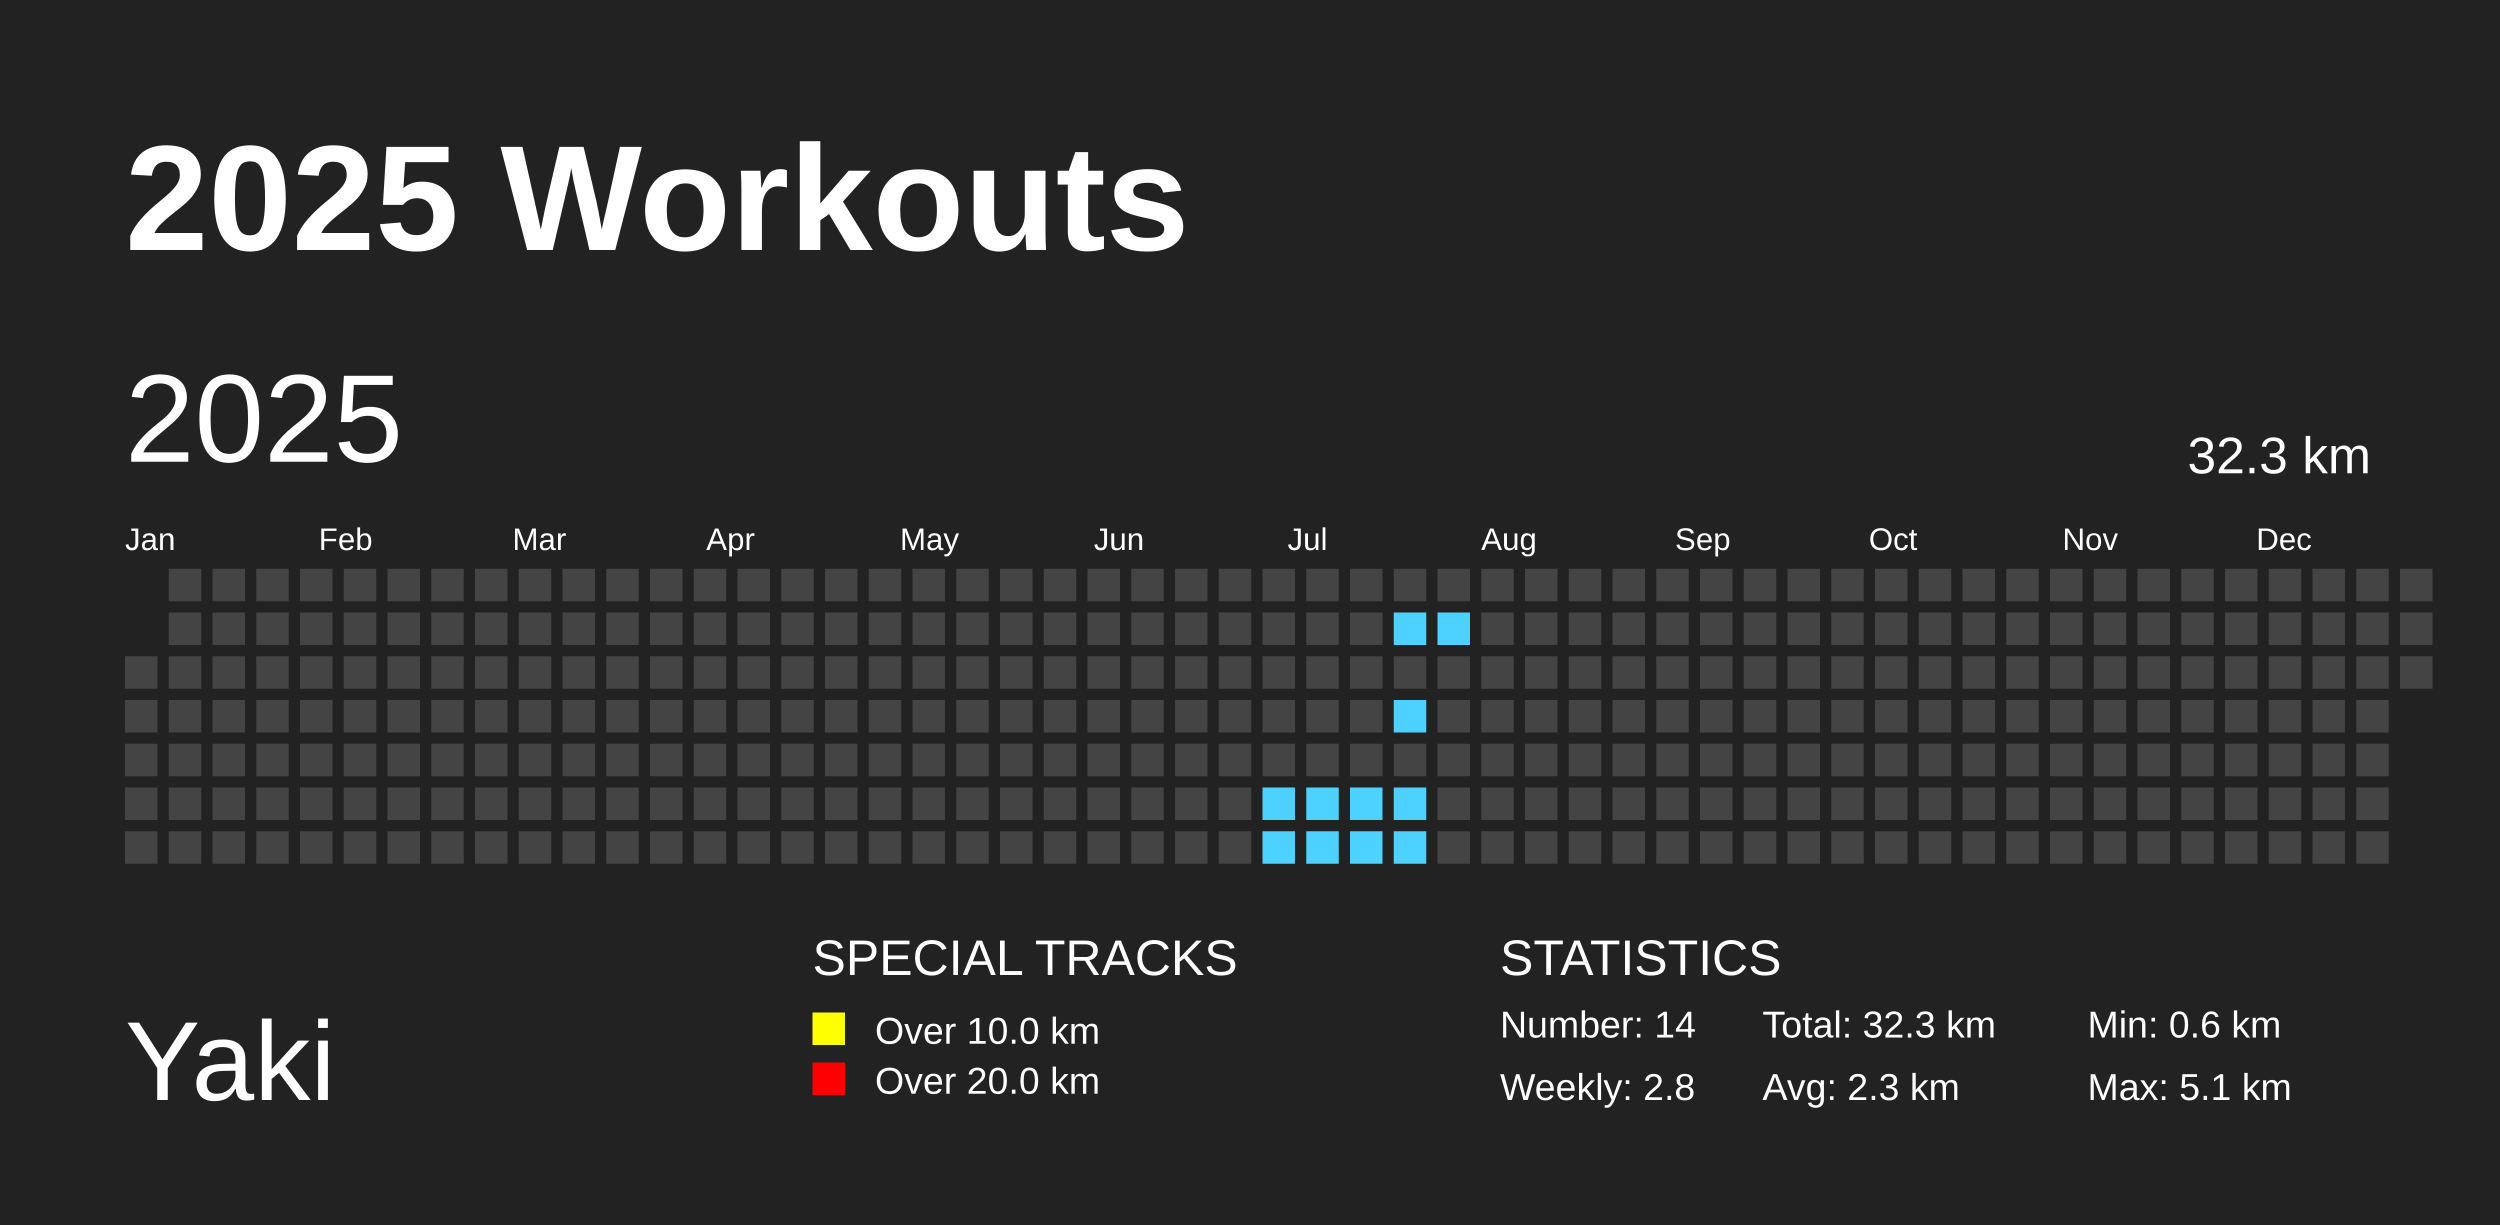
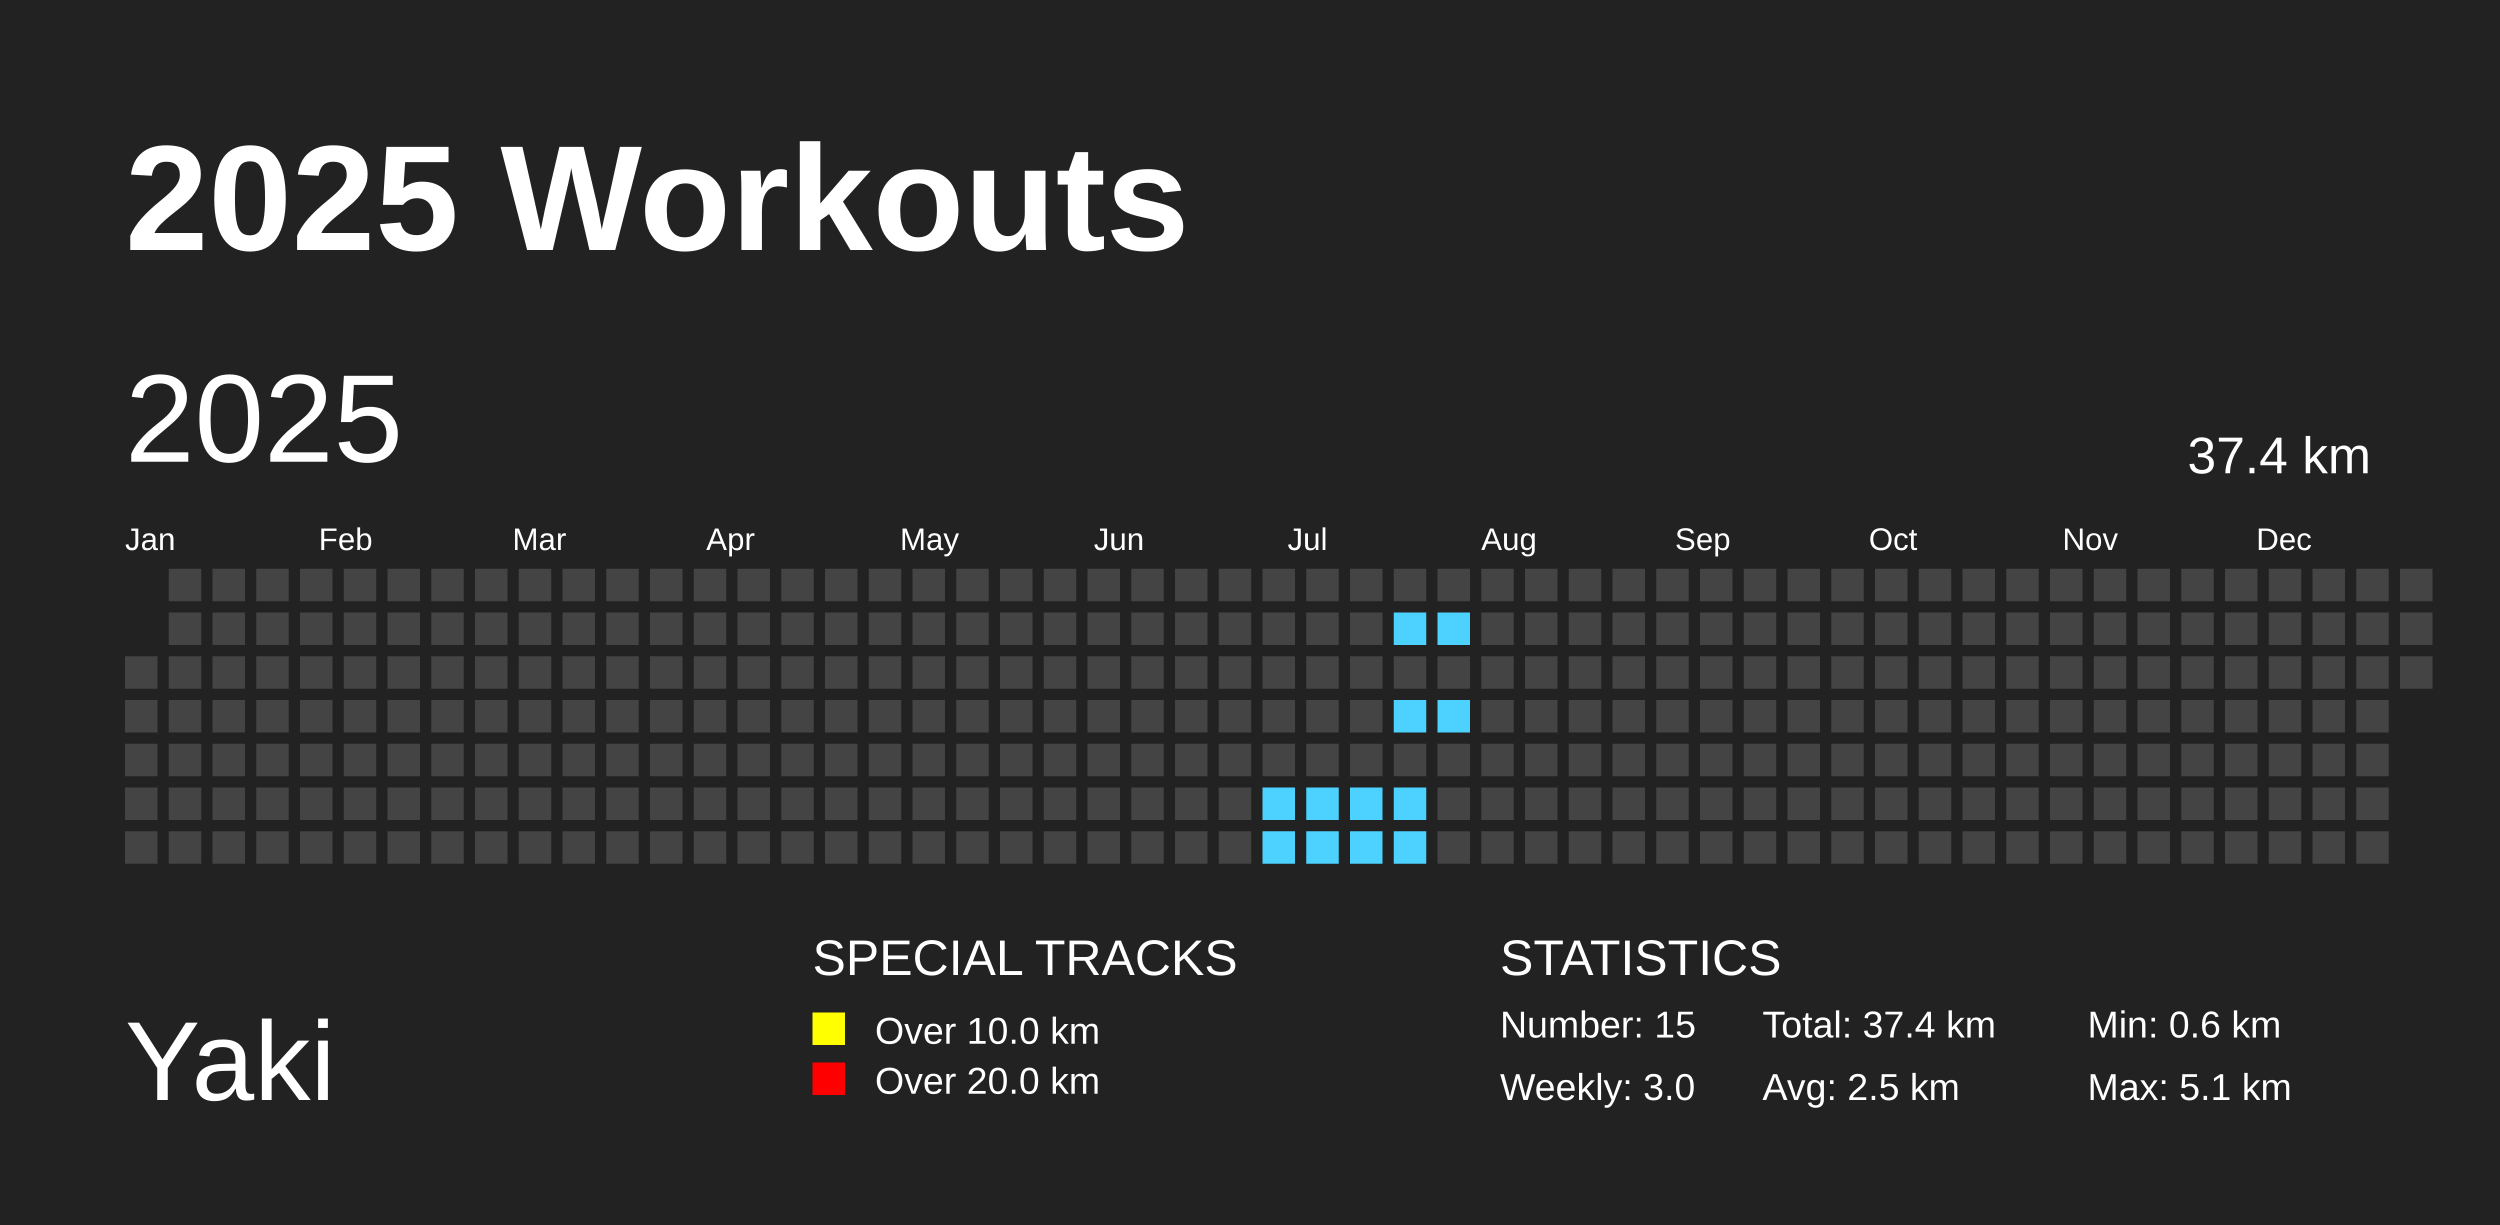
<svg xmlns="http://www.w3.org/2000/svg" baseProfile="full" height="98mm" version="1.1" viewBox="0,0,200,98" width="200mm">
  <defs />
  <rect fill="#222222" height="98" width="200" x="0" y="0" />
  <text fill="#FFFFFF" style="font-size:12px; font-family:Arial; font-weight:bold;" x="10" y="20">2025 Workouts</text>
  <text fill="#FFFFFF" style="font-size:9px; font-family:Arial" x="10" y="88">Yaki</text>
  <text fill="#FFFFFF" style="font-size:4px; font-family:Arial" x="65" y="78">SPECIAL TRACKS</text>
  <rect fill="yellow" height="2.6" width="2.6" x="65" y="81" />
  <text fill="#FFFFFF" style="font-size:3px; font-family:Arial" x="70" y="83.5">Over 10.0 km</text>
  <rect fill="red" height="2.6" width="2.6" x="65" y="85" />
  <text fill="#FFFFFF" style="font-size:3px; font-family:Arial" x="70" y="87.5">Over 20.0 km</text>
  <text fill="#FFFFFF" style="font-size:4px; font-family:Arial" x="120" y="78">STATISTICS</text>
-   <text fill="#FFFFFF" style="font-size:3px; font-family:Arial" x="120" y="83">Number: 14</text>
-   <text fill="#FFFFFF" style="font-size:3px; font-family:Arial" x="120" y="88">Weekly: 2.8</text>
-   <text fill="#FFFFFF" style="font-size:3px; font-family:Arial" x="141" y="83">Total: 32.3 km</text>
-   <text fill="#FFFFFF" style="font-size:3px; font-family:Arial" x="141" y="88">Avg: 2.3 km</text>
+   <text fill="#FFFFFF" style="font-size:3px; font-family:Arial" x="120" y="83">Number: 15</text>
+   <text fill="#FFFFFF" style="font-size:3px; font-family:Arial" x="120" y="88">Weekly: 3.0</text>
+   <text fill="#FFFFFF" style="font-size:3px; font-family:Arial" x="141" y="83">Total: 37.4 km</text>
+   <text fill="#FFFFFF" style="font-size:3px; font-family:Arial" x="141" y="88">Avg: 2.5 km</text>
  <text fill="#FFFFFF" style="font-size:3px; font-family:Arial" x="167" y="83">Min: 0.6 km</text>
  <text fill="#FFFFFF" style="font-size:3px; font-family:Arial" x="167" y="88">Max: 5.1 km</text>
  <text dominant-baseline="hanging" fill="#FFFFFF" style="font-size:10.0px; font-family:Arial;" x="10" y="30">2025</text>
-   <text dominant-baseline="hanging" fill="#FFFFFF" style="font-size:4.125px; font-family:Arial;" x="175" y="35">32.3 km</text>
+   <text dominant-baseline="hanging" fill="#FFFFFF" style="font-size:4.125px; font-family:Arial;" x="175" y="35">37.4 km</text>
  <text fill="#FFFFFF" style="font-size:2.5px; font-family:Arial" x="10.0" y="44">Jan</text>
  <text fill="#FFFFFF" style="font-size:2.5px; font-family:Arial" x="25.5" y="44">Feb</text>
  <text fill="#FFFFFF" style="font-size:2.5px; font-family:Arial" x="41.0" y="44">Mar</text>
  <text fill="#FFFFFF" style="font-size:2.5px; font-family:Arial" x="56.5" y="44">Apr</text>
  <text fill="#FFFFFF" style="font-size:2.5px; font-family:Arial" x="72.0" y="44">May</text>
  <text fill="#FFFFFF" style="font-size:2.5px; font-family:Arial" x="87.5" y="44">Jun</text>
  <text fill="#FFFFFF" style="font-size:2.5px; font-family:Arial" x="103.0" y="44">Jul</text>
  <text fill="#FFFFFF" style="font-size:2.5px; font-family:Arial" x="118.5" y="44">Aug</text>
  <text fill="#FFFFFF" style="font-size:2.5px; font-family:Arial" x="134.0" y="44">Sep</text>
  <text fill="#FFFFFF" style="font-size:2.5px; font-family:Arial" x="149.5" y="44">Oct</text>
  <text fill="#FFFFFF" style="font-size:2.5px; font-family:Arial" x="165.0" y="44">Nov</text>
  <text fill="#FFFFFF" style="font-size:2.5px; font-family:Arial" x="180.5" y="44">Dec</text>
  <rect fill="#444444" height="2.6" width="2.6" x="10.0" y="52.5" />
  <rect fill="#444444" height="2.6" width="2.6" x="10.0" y="56.0" />
  <rect fill="#444444" height="2.6" width="2.6" x="10.0" y="59.5" />
  <rect fill="#444444" height="2.6" width="2.6" x="10.0" y="63.0" />
  <rect fill="#444444" height="2.6" width="2.6" x="10.0" y="66.5" />
  <rect fill="#444444" height="2.6" width="2.6" x="13.5" y="45.5" />
  <rect fill="#444444" height="2.6" width="2.6" x="13.5" y="49.0" />
  <rect fill="#444444" height="2.6" width="2.6" x="13.5" y="52.5" />
  <rect fill="#444444" height="2.6" width="2.6" x="13.5" y="56.0" />
  <rect fill="#444444" height="2.6" width="2.6" x="13.5" y="59.5" />
  <rect fill="#444444" height="2.6" width="2.6" x="13.5" y="63.0" />
  <rect fill="#444444" height="2.6" width="2.6" x="13.5" y="66.5" />
  <rect fill="#444444" height="2.6" width="2.6" x="17.0" y="45.5" />
  <rect fill="#444444" height="2.6" width="2.6" x="17.0" y="49.0" />
  <rect fill="#444444" height="2.6" width="2.6" x="17.0" y="52.5" />
  <rect fill="#444444" height="2.6" width="2.6" x="17.0" y="56.0" />
  <rect fill="#444444" height="2.6" width="2.6" x="17.0" y="59.5" />
  <rect fill="#444444" height="2.6" width="2.6" x="17.0" y="63.0" />
  <rect fill="#444444" height="2.6" width="2.6" x="17.0" y="66.5" />
  <rect fill="#444444" height="2.6" width="2.6" x="20.5" y="45.5" />
  <rect fill="#444444" height="2.6" width="2.6" x="20.5" y="49.0" />
  <rect fill="#444444" height="2.6" width="2.6" x="20.5" y="52.5" />
  <rect fill="#444444" height="2.6" width="2.6" x="20.5" y="56.0" />
  <rect fill="#444444" height="2.6" width="2.6" x="20.5" y="59.5" />
  <rect fill="#444444" height="2.6" width="2.6" x="20.5" y="63.0" />
  <rect fill="#444444" height="2.6" width="2.6" x="20.5" y="66.5" />
  <rect fill="#444444" height="2.6" width="2.6" x="24.0" y="45.5" />
  <rect fill="#444444" height="2.6" width="2.6" x="24.0" y="49.0" />
  <rect fill="#444444" height="2.6" width="2.6" x="24.0" y="52.5" />
  <rect fill="#444444" height="2.6" width="2.6" x="24.0" y="56.0" />
  <rect fill="#444444" height="2.6" width="2.6" x="24.0" y="59.5" />
  <rect fill="#444444" height="2.6" width="2.6" x="24.0" y="63.0" />
  <rect fill="#444444" height="2.6" width="2.6" x="24.0" y="66.5" />
  <rect fill="#444444" height="2.6" width="2.6" x="27.5" y="45.5" />
  <rect fill="#444444" height="2.6" width="2.6" x="27.5" y="49.0" />
  <rect fill="#444444" height="2.6" width="2.6" x="27.5" y="52.5" />
  <rect fill="#444444" height="2.6" width="2.6" x="27.5" y="56.0" />
  <rect fill="#444444" height="2.6" width="2.6" x="27.5" y="59.5" />
  <rect fill="#444444" height="2.6" width="2.6" x="27.5" y="63.0" />
  <rect fill="#444444" height="2.6" width="2.6" x="27.5" y="66.5" />
  <rect fill="#444444" height="2.6" width="2.6" x="31.0" y="45.5" />
  <rect fill="#444444" height="2.6" width="2.6" x="31.0" y="49.0" />
  <rect fill="#444444" height="2.6" width="2.6" x="31.0" y="52.5" />
  <rect fill="#444444" height="2.6" width="2.6" x="31.0" y="56.0" />
  <rect fill="#444444" height="2.6" width="2.6" x="31.0" y="59.5" />
  <rect fill="#444444" height="2.6" width="2.6" x="31.0" y="63.0" />
  <rect fill="#444444" height="2.6" width="2.6" x="31.0" y="66.5" />
  <rect fill="#444444" height="2.6" width="2.6" x="34.5" y="45.5" />
  <rect fill="#444444" height="2.6" width="2.6" x="34.5" y="49.0" />
  <rect fill="#444444" height="2.6" width="2.6" x="34.5" y="52.5" />
  <rect fill="#444444" height="2.6" width="2.6" x="34.5" y="56.0" />
  <rect fill="#444444" height="2.6" width="2.6" x="34.5" y="59.5" />
  <rect fill="#444444" height="2.6" width="2.6" x="34.5" y="63.0" />
  <rect fill="#444444" height="2.6" width="2.6" x="34.5" y="66.5" />
  <rect fill="#444444" height="2.6" width="2.6" x="38.0" y="45.5" />
  <rect fill="#444444" height="2.6" width="2.6" x="38.0" y="49.0" />
  <rect fill="#444444" height="2.6" width="2.6" x="38.0" y="52.5" />
  <rect fill="#444444" height="2.6" width="2.6" x="38.0" y="56.0" />
  <rect fill="#444444" height="2.6" width="2.6" x="38.0" y="59.5" />
  <rect fill="#444444" height="2.6" width="2.6" x="38.0" y="63.0" />
  <rect fill="#444444" height="2.6" width="2.6" x="38.0" y="66.5" />
  <rect fill="#444444" height="2.6" width="2.6" x="41.5" y="45.5" />
  <rect fill="#444444" height="2.6" width="2.6" x="41.5" y="49.0" />
  <rect fill="#444444" height="2.6" width="2.6" x="41.5" y="52.5" />
  <rect fill="#444444" height="2.6" width="2.6" x="41.5" y="56.0" />
  <rect fill="#444444" height="2.6" width="2.6" x="41.5" y="59.5" />
  <rect fill="#444444" height="2.6" width="2.6" x="41.5" y="63.0" />
  <rect fill="#444444" height="2.6" width="2.6" x="41.5" y="66.5" />
  <rect fill="#444444" height="2.6" width="2.6" x="45.0" y="45.5" />
  <rect fill="#444444" height="2.6" width="2.6" x="45.0" y="49.0" />
  <rect fill="#444444" height="2.6" width="2.6" x="45.0" y="52.5" />
  <rect fill="#444444" height="2.6" width="2.6" x="45.0" y="56.0" />
  <rect fill="#444444" height="2.6" width="2.6" x="45.0" y="59.5" />
  <rect fill="#444444" height="2.6" width="2.6" x="45.0" y="63.0" />
  <rect fill="#444444" height="2.6" width="2.6" x="45.0" y="66.5" />
  <rect fill="#444444" height="2.6" width="2.6" x="48.5" y="45.5" />
  <rect fill="#444444" height="2.6" width="2.6" x="48.5" y="49.0" />
  <rect fill="#444444" height="2.6" width="2.6" x="48.5" y="52.5" />
  <rect fill="#444444" height="2.6" width="2.6" x="48.5" y="56.0" />
  <rect fill="#444444" height="2.6" width="2.6" x="48.5" y="59.5" />
  <rect fill="#444444" height="2.6" width="2.6" x="48.5" y="63.0" />
  <rect fill="#444444" height="2.6" width="2.6" x="48.5" y="66.5" />
  <rect fill="#444444" height="2.6" width="2.6" x="52.0" y="45.5" />
  <rect fill="#444444" height="2.6" width="2.6" x="52.0" y="49.0" />
  <rect fill="#444444" height="2.6" width="2.6" x="52.0" y="52.5" />
  <rect fill="#444444" height="2.6" width="2.6" x="52.0" y="56.0" />
  <rect fill="#444444" height="2.6" width="2.6" x="52.0" y="59.5" />
  <rect fill="#444444" height="2.6" width="2.6" x="52.0" y="63.0" />
  <rect fill="#444444" height="2.6" width="2.6" x="52.0" y="66.5" />
  <rect fill="#444444" height="2.6" width="2.6" x="55.5" y="45.5" />
  <rect fill="#444444" height="2.6" width="2.6" x="55.5" y="49.0" />
  <rect fill="#444444" height="2.6" width="2.6" x="55.5" y="52.5" />
  <rect fill="#444444" height="2.6" width="2.6" x="55.5" y="56.0" />
  <rect fill="#444444" height="2.6" width="2.6" x="55.5" y="59.5" />
  <rect fill="#444444" height="2.6" width="2.6" x="55.5" y="63.0" />
  <rect fill="#444444" height="2.6" width="2.6" x="55.5" y="66.5" />
  <rect fill="#444444" height="2.6" width="2.6" x="59.0" y="45.5" />
  <rect fill="#444444" height="2.6" width="2.6" x="59.0" y="49.0" />
  <rect fill="#444444" height="2.6" width="2.6" x="59.0" y="52.5" />
  <rect fill="#444444" height="2.6" width="2.6" x="59.0" y="56.0" />
  <rect fill="#444444" height="2.6" width="2.6" x="59.0" y="59.5" />
  <rect fill="#444444" height="2.6" width="2.6" x="59.0" y="63.0" />
  <rect fill="#444444" height="2.6" width="2.6" x="59.0" y="66.5" />
  <rect fill="#444444" height="2.6" width="2.6" x="62.5" y="45.5" />
  <rect fill="#444444" height="2.6" width="2.6" x="62.5" y="49.0" />
  <rect fill="#444444" height="2.6" width="2.6" x="62.5" y="52.5" />
  <rect fill="#444444" height="2.6" width="2.6" x="62.5" y="56.0" />
  <rect fill="#444444" height="2.6" width="2.6" x="62.5" y="59.5" />
  <rect fill="#444444" height="2.6" width="2.6" x="62.5" y="63.0" />
  <rect fill="#444444" height="2.6" width="2.6" x="62.5" y="66.5" />
  <rect fill="#444444" height="2.6" width="2.6" x="66.0" y="45.5" />
  <rect fill="#444444" height="2.6" width="2.6" x="66.0" y="49.0" />
  <rect fill="#444444" height="2.6" width="2.6" x="66.0" y="52.5" />
  <rect fill="#444444" height="2.6" width="2.6" x="66.0" y="56.0" />
  <rect fill="#444444" height="2.6" width="2.6" x="66.0" y="59.5" />
  <rect fill="#444444" height="2.6" width="2.6" x="66.0" y="63.0" />
  <rect fill="#444444" height="2.6" width="2.6" x="66.0" y="66.5" />
  <rect fill="#444444" height="2.6" width="2.6" x="69.5" y="45.5" />
  <rect fill="#444444" height="2.6" width="2.6" x="69.5" y="49.0" />
  <rect fill="#444444" height="2.6" width="2.6" x="69.5" y="52.5" />
  <rect fill="#444444" height="2.6" width="2.6" x="69.5" y="56.0" />
  <rect fill="#444444" height="2.6" width="2.6" x="69.5" y="59.5" />
  <rect fill="#444444" height="2.6" width="2.6" x="69.5" y="63.0" />
  <rect fill="#444444" height="2.6" width="2.6" x="69.5" y="66.5" />
  <rect fill="#444444" height="2.6" width="2.6" x="73.0" y="45.5" />
  <rect fill="#444444" height="2.6" width="2.6" x="73.0" y="49.0" />
  <rect fill="#444444" height="2.6" width="2.6" x="73.0" y="52.5" />
  <rect fill="#444444" height="2.6" width="2.6" x="73.0" y="56.0" />
  <rect fill="#444444" height="2.6" width="2.6" x="73.0" y="59.5" />
  <rect fill="#444444" height="2.6" width="2.6" x="73.0" y="63.0" />
  <rect fill="#444444" height="2.6" width="2.6" x="73.0" y="66.5" />
  <rect fill="#444444" height="2.6" width="2.6" x="76.5" y="45.5" />
  <rect fill="#444444" height="2.6" width="2.6" x="76.5" y="49.0" />
  <rect fill="#444444" height="2.6" width="2.6" x="76.5" y="52.5" />
  <rect fill="#444444" height="2.6" width="2.6" x="76.5" y="56.0" />
  <rect fill="#444444" height="2.6" width="2.6" x="76.5" y="59.5" />
  <rect fill="#444444" height="2.6" width="2.6" x="76.5" y="63.0" />
  <rect fill="#444444" height="2.6" width="2.6" x="76.5" y="66.5" />
  <rect fill="#444444" height="2.6" width="2.6" x="80.0" y="45.5" />
  <rect fill="#444444" height="2.6" width="2.6" x="80.0" y="49.0" />
  <rect fill="#444444" height="2.6" width="2.6" x="80.0" y="52.5" />
  <rect fill="#444444" height="2.6" width="2.6" x="80.0" y="56.0" />
  <rect fill="#444444" height="2.6" width="2.6" x="80.0" y="59.5" />
  <rect fill="#444444" height="2.6" width="2.6" x="80.0" y="63.0" />
  <rect fill="#444444" height="2.6" width="2.6" x="80.0" y="66.5" />
  <rect fill="#444444" height="2.6" width="2.6" x="83.5" y="45.5" />
  <rect fill="#444444" height="2.6" width="2.6" x="83.5" y="49.0" />
  <rect fill="#444444" height="2.6" width="2.6" x="83.5" y="52.5" />
  <rect fill="#444444" height="2.6" width="2.6" x="83.5" y="56.0" />
  <rect fill="#444444" height="2.6" width="2.6" x="83.5" y="59.5" />
  <rect fill="#444444" height="2.6" width="2.6" x="83.5" y="63.0" />
  <rect fill="#444444" height="2.6" width="2.6" x="83.5" y="66.5" />
  <rect fill="#444444" height="2.6" width="2.6" x="87.0" y="45.5" />
  <rect fill="#444444" height="2.6" width="2.6" x="87.0" y="49.0" />
  <rect fill="#444444" height="2.6" width="2.6" x="87.0" y="52.5" />
  <rect fill="#444444" height="2.6" width="2.6" x="87.0" y="56.0" />
  <rect fill="#444444" height="2.6" width="2.6" x="87.0" y="59.5" />
  <rect fill="#444444" height="2.6" width="2.6" x="87.0" y="63.0" />
  <rect fill="#444444" height="2.6" width="2.6" x="87.0" y="66.5" />
  <rect fill="#444444" height="2.6" width="2.6" x="90.5" y="45.5" />
  <rect fill="#444444" height="2.6" width="2.6" x="90.5" y="49.0" />
  <rect fill="#444444" height="2.6" width="2.6" x="90.5" y="52.5" />
  <rect fill="#444444" height="2.6" width="2.6" x="90.5" y="56.0" />
  <rect fill="#444444" height="2.6" width="2.6" x="90.5" y="59.5" />
  <rect fill="#444444" height="2.6" width="2.6" x="90.5" y="63.0" />
  <rect fill="#444444" height="2.6" width="2.6" x="90.5" y="66.5" />
  <rect fill="#444444" height="2.6" width="2.6" x="94.0" y="45.5" />
  <rect fill="#444444" height="2.6" width="2.6" x="94.0" y="49.0" />
  <rect fill="#444444" height="2.6" width="2.6" x="94.0" y="52.5" />
  <rect fill="#444444" height="2.6" width="2.6" x="94.0" y="56.0" />
  <rect fill="#444444" height="2.6" width="2.6" x="94.0" y="59.5" />
  <rect fill="#444444" height="2.6" width="2.6" x="94.0" y="63.0" />
  <rect fill="#444444" height="2.6" width="2.6" x="94.0" y="66.5" />
  <rect fill="#444444" height="2.6" width="2.6" x="97.5" y="45.5" />
  <rect fill="#444444" height="2.6" width="2.6" x="97.5" y="49.0" />
  <rect fill="#444444" height="2.6" width="2.6" x="97.5" y="52.5" />
  <rect fill="#444444" height="2.6" width="2.6" x="97.5" y="56.0" />
  <rect fill="#444444" height="2.6" width="2.6" x="97.5" y="59.5" />
  <rect fill="#444444" height="2.6" width="2.6" x="97.5" y="63.0" />
  <rect fill="#444444" height="2.6" width="2.6" x="97.5" y="66.5" />
  <rect fill="#444444" height="2.6" width="2.6" x="101.0" y="45.5" />
  <rect fill="#444444" height="2.6" width="2.6" x="101.0" y="49.0" />
  <rect fill="#444444" height="2.6" width="2.6" x="101.0" y="52.5" />
  <rect fill="#444444" height="2.6" width="2.6" x="101.0" y="56.0" />
  <rect fill="#444444" height="2.6" width="2.6" x="101.0" y="59.5" />
  <rect fill="#4DD2FF" height="2.6" width="2.6" x="101.0" y="63.0" />
  <rect fill="#4DD2FF" height="2.6" width="2.6" x="101.0" y="66.5" />
  <rect fill="#444444" height="2.6" width="2.6" x="104.5" y="45.5" />
  <rect fill="#444444" height="2.6" width="2.6" x="104.5" y="49.0" />
  <rect fill="#444444" height="2.6" width="2.6" x="104.5" y="52.5" />
  <rect fill="#444444" height="2.6" width="2.6" x="104.5" y="56.0" />
  <rect fill="#444444" height="2.6" width="2.6" x="104.5" y="59.5" />
  <rect fill="#4DD2FF" height="2.6" width="2.6" x="104.5" y="63.0" />
  <rect fill="#4DD2FF" height="2.6" width="2.6" x="104.5" y="66.5" />
  <rect fill="#444444" height="2.6" width="2.6" x="108.0" y="45.5" />
  <rect fill="#444444" height="2.6" width="2.6" x="108.0" y="49.0" />
  <rect fill="#444444" height="2.6" width="2.6" x="108.0" y="52.5" />
  <rect fill="#444444" height="2.6" width="2.6" x="108.0" y="56.0" />
  <rect fill="#444444" height="2.6" width="2.6" x="108.0" y="59.5" />
  <rect fill="#4DD2FF" height="2.6" width="2.6" x="108.0" y="63.0" />
  <rect fill="#4DD2FF" height="2.6" width="2.6" x="108.0" y="66.5" />
  <rect fill="#444444" height="2.6" width="2.6" x="111.5" y="45.5" />
  <rect fill="#4DD2FF" height="2.6" width="2.6" x="111.5" y="49.0" />
  <rect fill="#444444" height="2.6" width="2.6" x="111.5" y="52.5" />
  <rect fill="#4DD2FF" height="2.6" width="2.6" x="111.5" y="56.0" />
  <rect fill="#444444" height="2.6" width="2.6" x="111.5" y="59.5" />
  <rect fill="#4DD2FF" height="2.6" width="2.6" x="111.5" y="63.0" />
  <rect fill="#4DD2FF" height="2.6" width="2.6" x="111.5" y="66.5" />
  <rect fill="#444444" height="2.6" width="2.6" x="115.0" y="45.5" />
  <rect fill="#4DD2FF" height="2.6" width="2.6" x="115.0" y="49.0" />
  <rect fill="#444444" height="2.6" width="2.6" x="115.0" y="52.5" />
-   <rect fill="#444444" height="2.6" width="2.6" x="115.0" y="56.0" />
+   <rect fill="#4DD2FF" height="2.6" width="2.6" x="115.0" y="56.0" />
  <rect fill="#444444" height="2.6" width="2.6" x="115.0" y="59.5" />
  <rect fill="#444444" height="2.6" width="2.6" x="115.0" y="63.0" />
  <rect fill="#444444" height="2.6" width="2.6" x="115.0" y="66.5" />
  <rect fill="#444444" height="2.6" width="2.6" x="118.5" y="45.5" />
  <rect fill="#444444" height="2.6" width="2.6" x="118.5" y="49.0" />
  <rect fill="#444444" height="2.6" width="2.6" x="118.5" y="52.5" />
  <rect fill="#444444" height="2.6" width="2.6" x="118.5" y="56.0" />
  <rect fill="#444444" height="2.6" width="2.6" x="118.5" y="59.5" />
  <rect fill="#444444" height="2.6" width="2.6" x="118.5" y="63.0" />
  <rect fill="#444444" height="2.6" width="2.6" x="118.5" y="66.5" />
  <rect fill="#444444" height="2.6" width="2.6" x="122.0" y="45.5" />
  <rect fill="#444444" height="2.6" width="2.6" x="122.0" y="49.0" />
  <rect fill="#444444" height="2.6" width="2.6" x="122.0" y="52.5" />
  <rect fill="#444444" height="2.6" width="2.6" x="122.0" y="56.0" />
  <rect fill="#444444" height="2.6" width="2.6" x="122.0" y="59.5" />
  <rect fill="#444444" height="2.6" width="2.6" x="122.0" y="63.0" />
  <rect fill="#444444" height="2.6" width="2.6" x="122.0" y="66.5" />
  <rect fill="#444444" height="2.6" width="2.6" x="125.5" y="45.5" />
  <rect fill="#444444" height="2.6" width="2.6" x="125.5" y="49.0" />
  <rect fill="#444444" height="2.6" width="2.6" x="125.5" y="52.5" />
  <rect fill="#444444" height="2.6" width="2.6" x="125.5" y="56.0" />
  <rect fill="#444444" height="2.6" width="2.6" x="125.5" y="59.5" />
  <rect fill="#444444" height="2.6" width="2.6" x="125.5" y="63.0" />
  <rect fill="#444444" height="2.6" width="2.6" x="125.5" y="66.5" />
  <rect fill="#444444" height="2.6" width="2.6" x="129.0" y="45.5" />
  <rect fill="#444444" height="2.6" width="2.6" x="129.0" y="49.0" />
  <rect fill="#444444" height="2.6" width="2.6" x="129.0" y="52.5" />
  <rect fill="#444444" height="2.6" width="2.6" x="129.0" y="56.0" />
  <rect fill="#444444" height="2.6" width="2.6" x="129.0" y="59.5" />
  <rect fill="#444444" height="2.6" width="2.6" x="129.0" y="63.0" />
  <rect fill="#444444" height="2.6" width="2.6" x="129.0" y="66.5" />
  <rect fill="#444444" height="2.6" width="2.6" x="132.5" y="45.5" />
  <rect fill="#444444" height="2.6" width="2.6" x="132.5" y="49.0" />
  <rect fill="#444444" height="2.6" width="2.6" x="132.5" y="52.5" />
  <rect fill="#444444" height="2.6" width="2.6" x="132.5" y="56.0" />
  <rect fill="#444444" height="2.6" width="2.6" x="132.5" y="59.5" />
  <rect fill="#444444" height="2.6" width="2.6" x="132.5" y="63.0" />
  <rect fill="#444444" height="2.6" width="2.6" x="132.5" y="66.5" />
  <rect fill="#444444" height="2.6" width="2.6" x="136.0" y="45.5" />
  <rect fill="#444444" height="2.6" width="2.6" x="136.0" y="49.0" />
  <rect fill="#444444" height="2.6" width="2.6" x="136.0" y="52.5" />
  <rect fill="#444444" height="2.6" width="2.6" x="136.0" y="56.0" />
  <rect fill="#444444" height="2.6" width="2.6" x="136.0" y="59.5" />
  <rect fill="#444444" height="2.6" width="2.6" x="136.0" y="63.0" />
  <rect fill="#444444" height="2.6" width="2.6" x="136.0" y="66.5" />
  <rect fill="#444444" height="2.6" width="2.6" x="139.5" y="45.5" />
  <rect fill="#444444" height="2.6" width="2.6" x="139.5" y="49.0" />
  <rect fill="#444444" height="2.6" width="2.6" x="139.5" y="52.5" />
  <rect fill="#444444" height="2.6" width="2.6" x="139.5" y="56.0" />
  <rect fill="#444444" height="2.6" width="2.6" x="139.5" y="59.5" />
  <rect fill="#444444" height="2.6" width="2.6" x="139.5" y="63.0" />
  <rect fill="#444444" height="2.6" width="2.6" x="139.5" y="66.5" />
  <rect fill="#444444" height="2.6" width="2.6" x="143.0" y="45.5" />
  <rect fill="#444444" height="2.6" width="2.6" x="143.0" y="49.0" />
  <rect fill="#444444" height="2.6" width="2.6" x="143.0" y="52.5" />
  <rect fill="#444444" height="2.6" width="2.6" x="143.0" y="56.0" />
  <rect fill="#444444" height="2.6" width="2.6" x="143.0" y="59.5" />
  <rect fill="#444444" height="2.6" width="2.6" x="143.0" y="63.0" />
  <rect fill="#444444" height="2.6" width="2.6" x="143.0" y="66.5" />
  <rect fill="#444444" height="2.6" width="2.6" x="146.5" y="45.5" />
  <rect fill="#444444" height="2.6" width="2.6" x="146.5" y="49.0" />
  <rect fill="#444444" height="2.6" width="2.6" x="146.5" y="52.5" />
  <rect fill="#444444" height="2.6" width="2.6" x="146.5" y="56.0" />
  <rect fill="#444444" height="2.6" width="2.6" x="146.5" y="59.5" />
  <rect fill="#444444" height="2.6" width="2.6" x="146.5" y="63.0" />
  <rect fill="#444444" height="2.6" width="2.6" x="146.5" y="66.5" />
  <rect fill="#444444" height="2.6" width="2.6" x="150.0" y="45.5" />
  <rect fill="#444444" height="2.6" width="2.6" x="150.0" y="49.0" />
  <rect fill="#444444" height="2.6" width="2.6" x="150.0" y="52.5" />
  <rect fill="#444444" height="2.6" width="2.6" x="150.0" y="56.0" />
  <rect fill="#444444" height="2.6" width="2.6" x="150.0" y="59.5" />
  <rect fill="#444444" height="2.6" width="2.6" x="150.0" y="63.0" />
  <rect fill="#444444" height="2.6" width="2.6" x="150.0" y="66.5" />
  <rect fill="#444444" height="2.6" width="2.6" x="153.5" y="45.5" />
  <rect fill="#444444" height="2.6" width="2.6" x="153.5" y="49.0" />
  <rect fill="#444444" height="2.6" width="2.6" x="153.5" y="52.5" />
  <rect fill="#444444" height="2.6" width="2.6" x="153.5" y="56.0" />
  <rect fill="#444444" height="2.6" width="2.6" x="153.5" y="59.5" />
  <rect fill="#444444" height="2.6" width="2.6" x="153.5" y="63.0" />
  <rect fill="#444444" height="2.6" width="2.6" x="153.5" y="66.5" />
  <rect fill="#444444" height="2.6" width="2.6" x="157.0" y="45.5" />
  <rect fill="#444444" height="2.6" width="2.6" x="157.0" y="49.0" />
  <rect fill="#444444" height="2.6" width="2.6" x="157.0" y="52.5" />
  <rect fill="#444444" height="2.6" width="2.6" x="157.0" y="56.0" />
  <rect fill="#444444" height="2.6" width="2.6" x="157.0" y="59.5" />
  <rect fill="#444444" height="2.6" width="2.6" x="157.0" y="63.0" />
  <rect fill="#444444" height="2.6" width="2.6" x="157.0" y="66.5" />
  <rect fill="#444444" height="2.6" width="2.6" x="160.5" y="45.5" />
  <rect fill="#444444" height="2.6" width="2.6" x="160.5" y="49.0" />
  <rect fill="#444444" height="2.6" width="2.6" x="160.5" y="52.5" />
  <rect fill="#444444" height="2.6" width="2.6" x="160.5" y="56.0" />
  <rect fill="#444444" height="2.6" width="2.6" x="160.5" y="59.5" />
  <rect fill="#444444" height="2.6" width="2.6" x="160.5" y="63.0" />
  <rect fill="#444444" height="2.6" width="2.6" x="160.5" y="66.5" />
  <rect fill="#444444" height="2.6" width="2.6" x="164.0" y="45.5" />
  <rect fill="#444444" height="2.6" width="2.6" x="164.0" y="49.0" />
  <rect fill="#444444" height="2.6" width="2.6" x="164.0" y="52.5" />
  <rect fill="#444444" height="2.6" width="2.6" x="164.0" y="56.0" />
  <rect fill="#444444" height="2.6" width="2.6" x="164.0" y="59.5" />
  <rect fill="#444444" height="2.6" width="2.6" x="164.0" y="63.0" />
  <rect fill="#444444" height="2.6" width="2.6" x="164.0" y="66.5" />
  <rect fill="#444444" height="2.6" width="2.6" x="167.5" y="45.5" />
  <rect fill="#444444" height="2.6" width="2.6" x="167.5" y="49.0" />
  <rect fill="#444444" height="2.6" width="2.6" x="167.5" y="52.5" />
  <rect fill="#444444" height="2.6" width="2.6" x="167.5" y="56.0" />
  <rect fill="#444444" height="2.6" width="2.6" x="167.5" y="59.5" />
  <rect fill="#444444" height="2.6" width="2.6" x="167.5" y="63.0" />
  <rect fill="#444444" height="2.6" width="2.6" x="167.5" y="66.5" />
  <rect fill="#444444" height="2.6" width="2.6" x="171.0" y="45.5" />
  <rect fill="#444444" height="2.6" width="2.6" x="171.0" y="49.0" />
  <rect fill="#444444" height="2.6" width="2.6" x="171.0" y="52.5" />
  <rect fill="#444444" height="2.6" width="2.6" x="171.0" y="56.0" />
  <rect fill="#444444" height="2.6" width="2.6" x="171.0" y="59.5" />
  <rect fill="#444444" height="2.6" width="2.6" x="171.0" y="63.0" />
  <rect fill="#444444" height="2.6" width="2.6" x="171.0" y="66.5" />
  <rect fill="#444444" height="2.6" width="2.6" x="174.5" y="45.5" />
  <rect fill="#444444" height="2.6" width="2.6" x="174.5" y="49.0" />
  <rect fill="#444444" height="2.6" width="2.6" x="174.5" y="52.5" />
  <rect fill="#444444" height="2.6" width="2.6" x="174.5" y="56.0" />
  <rect fill="#444444" height="2.6" width="2.6" x="174.5" y="59.5" />
  <rect fill="#444444" height="2.6" width="2.6" x="174.5" y="63.0" />
  <rect fill="#444444" height="2.6" width="2.6" x="174.5" y="66.5" />
  <rect fill="#444444" height="2.6" width="2.6" x="178.0" y="45.5" />
  <rect fill="#444444" height="2.6" width="2.6" x="178.0" y="49.0" />
  <rect fill="#444444" height="2.6" width="2.6" x="178.0" y="52.5" />
  <rect fill="#444444" height="2.6" width="2.6" x="178.0" y="56.0" />
  <rect fill="#444444" height="2.6" width="2.6" x="178.0" y="59.5" />
  <rect fill="#444444" height="2.6" width="2.6" x="178.0" y="63.0" />
  <rect fill="#444444" height="2.6" width="2.6" x="178.0" y="66.5" />
  <rect fill="#444444" height="2.6" width="2.6" x="181.5" y="45.5" />
  <rect fill="#444444" height="2.6" width="2.6" x="181.5" y="49.0" />
  <rect fill="#444444" height="2.6" width="2.6" x="181.5" y="52.5" />
  <rect fill="#444444" height="2.6" width="2.6" x="181.5" y="56.0" />
  <rect fill="#444444" height="2.6" width="2.6" x="181.5" y="59.5" />
  <rect fill="#444444" height="2.6" width="2.6" x="181.5" y="63.0" />
  <rect fill="#444444" height="2.6" width="2.6" x="181.5" y="66.5" />
  <rect fill="#444444" height="2.6" width="2.6" x="185.0" y="45.5" />
  <rect fill="#444444" height="2.6" width="2.6" x="185.0" y="49.0" />
  <rect fill="#444444" height="2.6" width="2.6" x="185.0" y="52.5" />
  <rect fill="#444444" height="2.6" width="2.6" x="185.0" y="56.0" />
  <rect fill="#444444" height="2.6" width="2.6" x="185.0" y="59.5" />
  <rect fill="#444444" height="2.6" width="2.6" x="185.0" y="63.0" />
  <rect fill="#444444" height="2.6" width="2.6" x="185.0" y="66.5" />
  <rect fill="#444444" height="2.6" width="2.6" x="188.5" y="45.5" />
  <rect fill="#444444" height="2.6" width="2.6" x="188.5" y="49.0" />
  <rect fill="#444444" height="2.6" width="2.6" x="188.5" y="52.5" />
  <rect fill="#444444" height="2.6" width="2.6" x="188.5" y="56.0" />
  <rect fill="#444444" height="2.6" width="2.6" x="188.5" y="59.5" />
  <rect fill="#444444" height="2.6" width="2.6" x="188.5" y="63.0" />
  <rect fill="#444444" height="2.6" width="2.6" x="188.5" y="66.5" />
  <rect fill="#444444" height="2.6" width="2.6" x="192.0" y="45.5" />
  <rect fill="#444444" height="2.6" width="2.6" x="192.0" y="49.0" />
  <rect fill="#444444" height="2.6" width="2.6" x="192.0" y="52.5" />
</svg>
